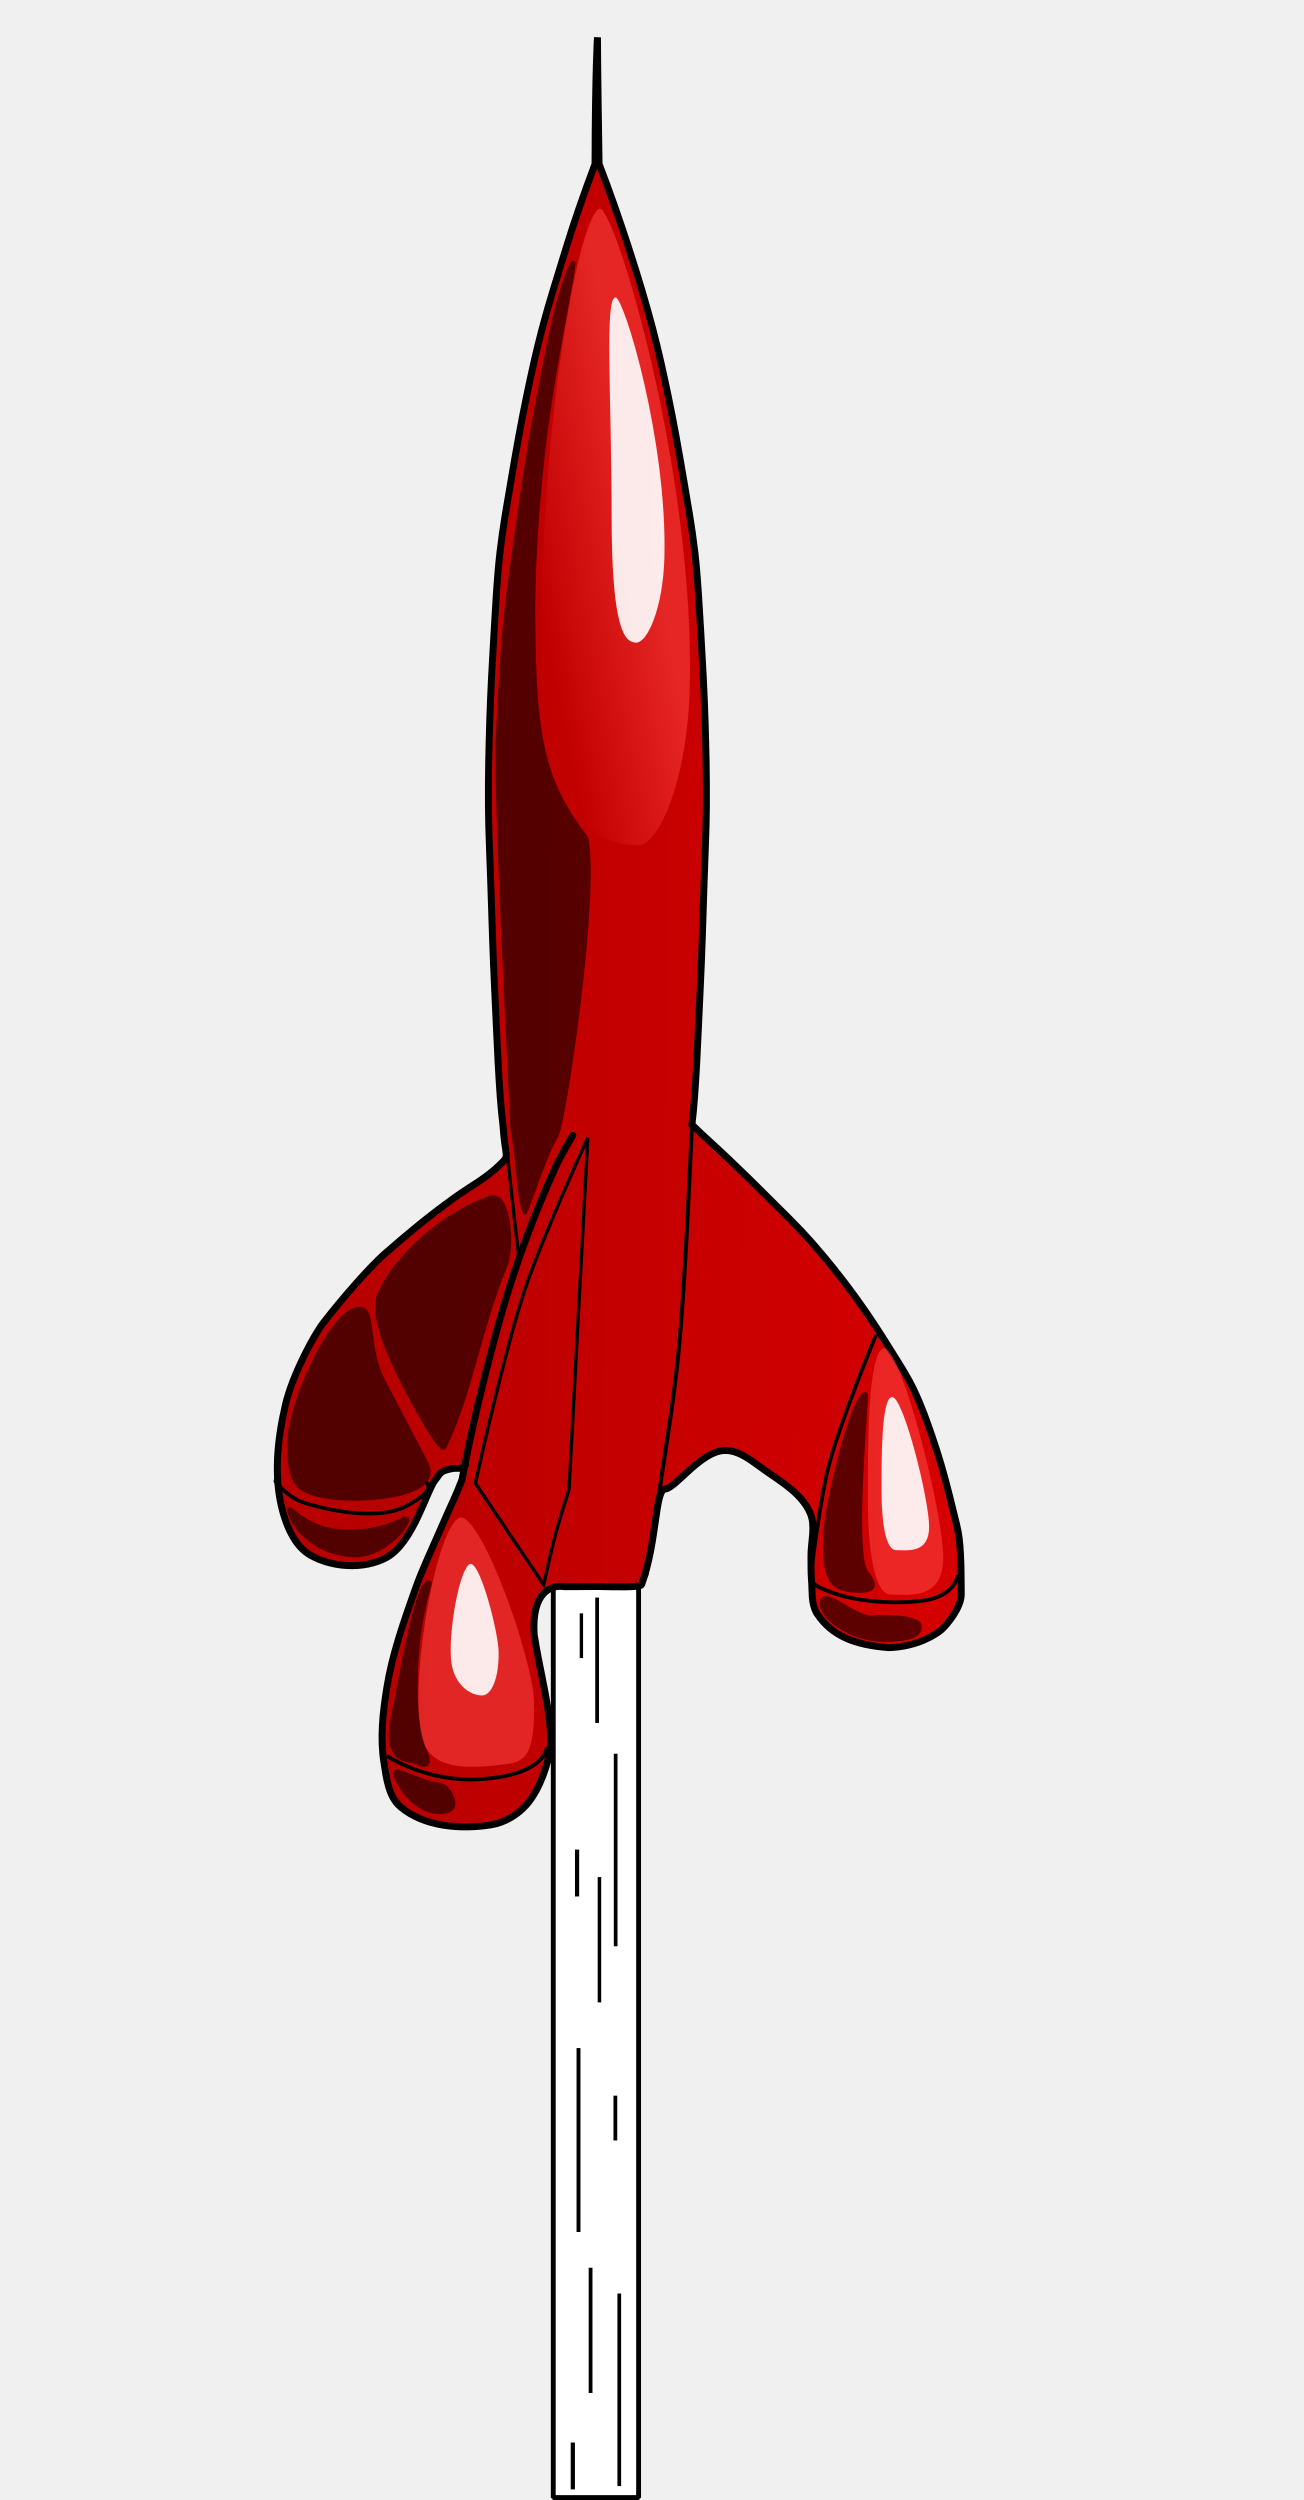
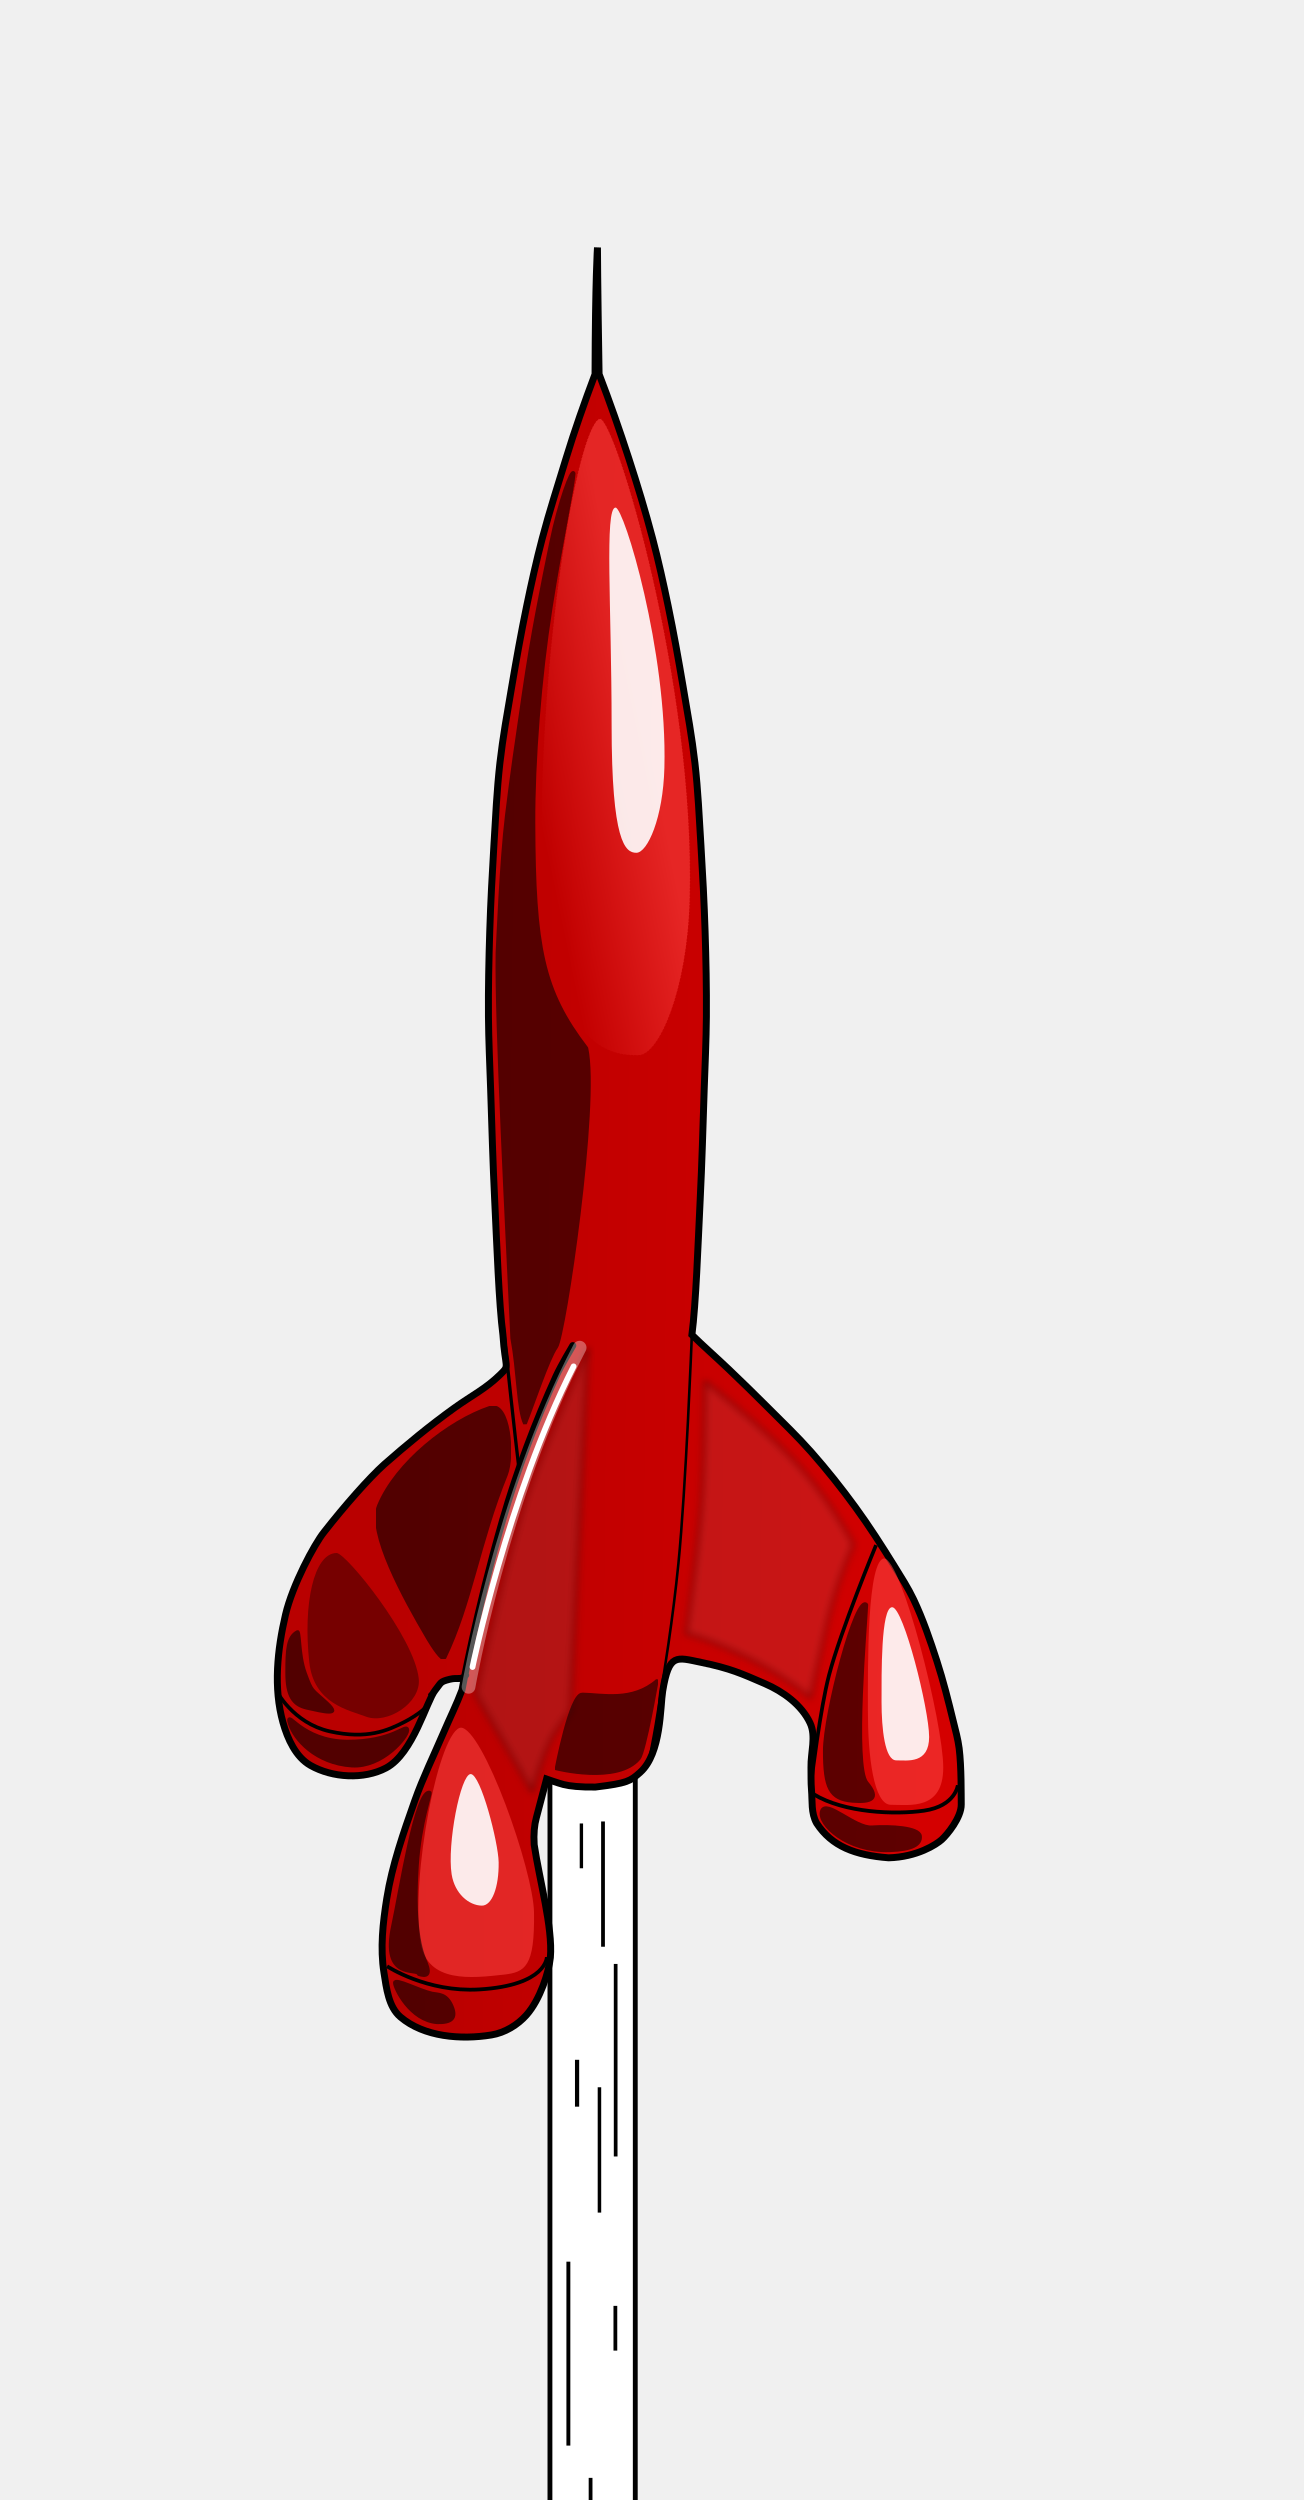
- <svg xmlns="http://www.w3.org/2000/svg" xmlns:xlink="http://www.w3.org/1999/xlink" width="351.635" height="674.349" viewBox="0 0 93.037 178.421" version="1.1" id="svg8">
+ <svg xmlns="http://www.w3.org/2000/svg" xmlns:xlink="http://www.w3.org/1999/xlink" preserveAspectRatio="xMinYMin slice" viewBox="0 -15 93.037 178.421" version="1.1" id="svg8">
  <defs id="defs2">
    <linearGradient id="linearGradient13385">
      <stop style="stop-color:#b90000;stop-opacity:1" offset="0" id="stop13381" />
      <stop style="stop-color:#d40000;stop-opacity:1" offset="1" id="stop13383" />
    </linearGradient>
    <linearGradient id="linearGradient4725">
      <stop style="stop-color:#8d2625;stop-opacity:1;" offset="0" id="stop4721" />
      <stop style="stop-color:#8d2625;stop-opacity:0;" offset="1" id="stop4723" />
    </linearGradient>
    <marker style="overflow:visible" id="marker1312" refX="0" refY="0" orient="auto">
      <path transform="matrix(0.8,0,0,0.8,10,0)" style="fill-rule:evenodd;stroke:#000000;stroke-width:1pt;stroke-opacity:0.99;fill:#8d2625;fill-opacity:1" d="M 0,0 5,-5 -12.5,0 5,5 Z" id="path1310" />
    </marker>
    <marker style="overflow:visible" id="marker1278" refX="0" refY="0" orient="auto">
      <path transform="matrix(0.8,0,0,0.8,10,0)" style="fill-rule:evenodd;stroke:#000000;stroke-width:1pt;stroke-opacity:0.99;fill:#8d2625;fill-opacity:1" d="M 0,0 5,-5 -12.5,0 5,5 Z" id="path1276" />
    </marker>
    <marker style="overflow:visible" id="marker1250" refX="0" refY="0" orient="auto">
      <path transform="matrix(0.8,0,0,0.8,10,0)" style="fill-rule:evenodd;stroke:#000000;stroke-width:1pt" d="M 0,0 5,-5 -12.5,0 5,5 Z" id="path1248" />
    </marker>
    <marker style="overflow:visible" id="Arrow1Lend" refX="0" refY="0" orient="auto">
      <path transform="matrix(-0.8,0,0,-0.8,-10,0)" style="fill-rule:evenodd;stroke:#000000;stroke-width:1pt" d="M 0,0 5,-5 -12.5,0 5,5 Z" id="path957" />
    </marker>
    <marker style="overflow:visible" id="marker1226" refX="0" refY="0" orient="auto">
      <path transform="matrix(0.8,0,0,0.8,10,0)" style="fill-rule:evenodd;stroke:#000000;stroke-width:1pt" d="M 0,0 5,-5 -12.5,0 5,5 Z" id="path1224" />
    </marker>
    <marker style="overflow:visible" id="Arrow1Lstart" refX="0" refY="0" orient="auto">
      <path transform="matrix(0.8,0,0,0.8,10,0)" style="fill-rule:evenodd;stroke:#000000;stroke-width:1pt" d="M 0,0 5,-5 -12.5,0 5,5 Z" id="path954" />
    </marker>
    <filter style="color-interpolation-filters:sRGB" id="filter4423" x="-0.007" width="1.013" y="-0.002" height="1.005">
      <feGaussianBlur stdDeviation="0.02" id="feGaussianBlur4425" />
    </filter>
    <linearGradient xlink:href="#linearGradient4725" id="linearGradient4727" x1="108.269" y1="51.97" x2="99.743" y2="53.741" gradientUnits="userSpaceOnUse" />
    <linearGradient xlink:href="#linearGradient13385" id="linearGradient13379" x1="91.89" y1="83.967" x2="129.578" y2="84.308" gradientUnits="userSpaceOnUse" />
+     <linearGradient xlink:href="#linearGradient4725" id="linearGradient1052" gradientUnits="userSpaceOnUse" x1="108.269" y1="51.97" x2="99.743" y2="53.741" />
+     <filter style="color-interpolation-filters:sRGB" id="filter1132" x="-0.005" width="1.01" y="-0.003" height="1.005">
+       <feGaussianBlur stdDeviation="0.02" id="feGaussianBlur1134" />
+     </filter>
+     <filter style="color-interpolation-filters:sRGB" id="filter1512" x="-0.056" width="1.113" y="-0.03" height="1.06">
+       <feGaussianBlur stdDeviation="0.281" id="feGaussianBlur1514" />
+     </filter>
+     <filter style="color-interpolation-filters:sRGB" id="filter1132-7" x="-0.005" width="1.01" y="-0.003" height="1.005">
+       <feGaussianBlur stdDeviation="0.02" id="feGaussianBlur1134-4" />
+     </filter>
  </defs>
  <g id="layer1" transform="translate(-63.10928,-19.15465)" style="display:inline">
    <rect style="opacity:0;fill:#008000;fill-opacity:1;stroke:#000000;stroke-width:0.997;stroke-linecap:round;stroke-linejoin:bevel;stroke-miterlimit:4;stroke-dasharray:none;stroke-opacity:1" id="rect1377" width="92.039" height="18.949" x="63.608" y="132.176" />
-     <rect style="opacity:1;fill:#ffffff;fill-opacity:1;stroke:#000000;stroke-width:0.346;stroke-linecap:round;stroke-linejoin:bevel;stroke-miterlimit:4;stroke-dasharray:none;stroke-opacity:1" id="rect896" width="6.09" height="74.071" x="102.595" y="123.332" />
-     <path id="path867" d="m 96.347,123.706 c -0.338,0.4 -0.526,0.143 -1.15,0.298 -0.721,0.18 -0.59,0.244 -1.029,0.779 -0.605,0.736 -1.573,4.524 -3.507,5.548 -1.588,0.841 -3.826,0.708 -5.389,-0.179 -1.053,-0.598 -1.637,-1.889 -1.965,-3.055 -0.695,-2.472 -0.406,-5.201 0.178,-7.702 0.494,-2.112 2.053,-5.031 2.749,-5.897 1.474,-1.886 3.227,-3.873 4.292,-4.829 1.576,-1.384 3.215,-2.747 5.011,-4.034 1.264,-0.905 2.227,-1.362 3.261,-2.371 0.731,-0.713 0.364,-0.372 0.204,-2.844 -0.288,-2.232 -0.431,-6.401 -0.588,-9.604 -0.13,-2.656 -0.202,-5.315 -0.291,-7.973 -0.057,-1.708 -0.141,-3.416 -0.154,-5.124 -0.015,-2.036 0.028,-4.073 0.093,-6.108 0.065,-2.052 0.173,-4.102 0.297,-6.151 0.119,-1.958 0.208,-3.921 0.43,-5.87 0.205,-1.805 0.529,-3.595 0.834,-5.387 0.329,-1.937 0.674,-3.872 1.073,-5.795 0.335,-1.615 0.691,-3.227 1.111,-4.821 0.505,-1.915 1.116,-3.8 1.692,-5.695 0.598,-1.965 1.327,-4.033 2.077,-6.031 0.02,-6.861 0.174,-9.042 0.174,-9.042 0,0 0.003,2.254 0.115,9.036 0.776,2.018 1.469,4.008 2.128,6.038 0.611,1.884 1.187,3.78 1.692,5.695 0.42,1.595 0.776,3.207 1.111,4.821 0.399,1.924 0.744,3.859 1.073,5.795 0.304,1.791 0.628,3.581 0.834,5.387 0.222,1.949 0.311,3.912 0.43,5.87 0.125,2.049 0.232,4.099 0.297,6.151 0.065,2.035 0.108,4.072 0.093,6.108 -0.013,1.709 -0.097,3.416 -0.154,5.124 -0.088,2.658 -0.161,5.317 -0.291,7.973 -0.156,3.204 -0.3,7.372 -0.588,9.604 0.729,0.721 1.762,1.628 2.629,2.456 0.941,0.899 1.873,1.806 2.792,2.727 1.044,1.045 2.113,2.067 3.091,3.173 1.114,1.262 2.164,2.583 3.155,3.943 0.989,1.358 1.896,2.775 2.78,4.204 0.484,0.783 0.986,1.56 1.38,2.392 0.667,1.409 1.173,2.892 1.654,4.376 0.459,1.415 0.82,2.861 1.173,4.306 0.157,0.642 0.336,1.282 0.419,1.937 0.166,1.323 0.139,3.292 0.149,3.997 0.014,0.942 -1.021,2.18 -1.392,2.514 -0.385,0.347 -1.763,1.246 -3.792,1.298 -2.395,-0.188 -4.052,-0.812 -5.134,-2.463 -0.415,-0.734 -0.299,-1.585 -0.37,-2.387 -0.047,-0.536 -0.025,-1.076 -0.036,-1.613 -0.023,-1.053 0.361,-2.196 -0.065,-3.159 -0.583,-1.318 -1.953,-2.153 -3.138,-2.973 -0.924,-0.639 -1.911,-1.545 -3.032,-1.472 -1.667,0.108 -3.436,2.703 -4.186,2.754 -0.714,0.049 -0.554,3.77 -1.668,6.818 -0.081,0.222 -2.053,0.151 -3.044,0.133 l -2.453,0.013 c -0.912,-0.155 -2.364,0.335 -2.171,3.41 0.371,2.508 1.338,5.932 1.156,8.052 -0.111,1.049 -0.725,2.993 -1.705,4.103 -0.635,0.719 -1.554,1.271 -2.501,1.426 -2.178,0.355 -4.814,0.148 -6.494,-1.281 -0.857,-0.729 -0.998,-2.052 -1.177,-3.163 -0.28,-1.746 -0.078,-3.555 0.201,-5.302 0.381,-2.385 1.19,-4.688 1.994,-6.965 0.588,-1.665 1.369,-3.256 2.064,-4.88 0.433,-1.012 0.936,-2.025 1.311,-3.032 0,0 0.997,-5.53 2.906,-12.139 1.028,-3.558 2.325,-6.991 3.808,-10.253 0.35,-0.771 1.195,-2.185 1.195,-2.185" style="fill:url(#linearGradient13379);fill-opacity:1;stroke:#000000;stroke-width:0.496;stroke-linecap:round;stroke-linejoin:miter;stroke-miterlimit:4;stroke-dasharray:none;stroke-opacity:1" />
-     <path style="fill:none;stroke:#000000;stroke-width:0.237;stroke-linecap:round;stroke-linejoin:miter;stroke-miterlimit:4;stroke-dasharray:none;stroke-opacity:1" d="m 97.039,125.009 c 0,0 2.043,-9.358 3.556,-13.893 1.229,-3.685 4.467,-10.764 4.467,-10.764 l -1.343,25.116 c 0,0 -0.669,2.09 -0.954,3.149 -0.323,1.203 -0.856,3.639 -0.856,3.639 z" id="path1359" />
+     <rect style="opacity:1;fill:#ffffff;fill-opacity:1;stroke:#000000;stroke-width:0.346;stroke-linecap:round;stroke-linejoin:bevel;stroke-miterlimit:4;stroke-dasharray:none;stroke-opacity:1" id="rect896" width="6.09" height="74.071" x="102.358" y="123.213" />
+     <path id="path867" d="m 96.347,123.706 c -0.338,0.4 -0.526,0.143 -1.15,0.298 -0.721,0.18 -0.59,0.244 -1.029,0.779 -0.605,0.736 -1.573,4.524 -3.507,5.548 -1.588,0.841 -3.826,0.708 -5.389,-0.179 -1.053,-0.598 -1.637,-1.889 -1.965,-3.055 -0.695,-2.472 -0.406,-5.201 0.178,-7.702 0.494,-2.112 2.053,-5.031 2.749,-5.897 1.474,-1.886 3.227,-3.873 4.292,-4.829 1.576,-1.384 3.215,-2.747 5.011,-4.034 1.264,-0.905 2.227,-1.362 3.261,-2.371 0.731,-0.713 0.364,-0.372 0.204,-2.844 -0.288,-2.232 -0.431,-6.401 -0.588,-9.604 -0.13,-2.656 -0.202,-5.315 -0.291,-7.973 -0.057,-1.708 -0.141,-3.416 -0.154,-5.124 -0.015,-2.036 0.028,-4.073 0.093,-6.108 0.065,-2.052 0.173,-4.102 0.297,-6.151 0.119,-1.958 0.208,-3.921 0.43,-5.87 0.205,-1.805 0.529,-3.595 0.834,-5.387 0.329,-1.937 0.674,-3.872 1.073,-5.795 0.335,-1.615 0.691,-3.227 1.111,-4.821 0.505,-1.915 1.116,-3.8 1.692,-5.695 0.598,-1.965 1.327,-4.033 2.077,-6.031 0.02,-6.861 0.174,-9.042 0.174,-9.042 0,0 0.003,2.254 0.115,9.036 0.776,2.018 1.469,4.008 2.128,6.038 0.611,1.884 1.187,3.78 1.692,5.695 0.42,1.595 0.776,3.207 1.111,4.821 0.399,1.924 0.744,3.859 1.073,5.795 0.304,1.791 0.628,3.581 0.834,5.387 0.222,1.949 0.311,3.912 0.43,5.87 0.125,2.049 0.232,4.099 0.297,6.151 0.065,2.035 0.108,4.072 0.093,6.108 -0.013,1.709 -0.097,3.416 -0.154,5.124 -0.088,2.658 -0.161,5.317 -0.291,7.973 -0.156,3.204 -0.3,7.372 -0.588,9.604 0.729,0.721 1.762,1.628 2.629,2.456 0.941,0.899 1.873,1.806 2.792,2.727 1.044,1.045 2.113,2.067 3.091,3.173 1.114,1.262 2.164,2.583 3.155,3.943 0.989,1.358 1.896,2.775 2.78,4.204 0.484,0.783 0.986,1.56 1.38,2.392 0.667,1.409 1.173,2.892 1.654,4.376 0.459,1.415 0.82,2.861 1.173,4.306 0.157,0.642 0.336,1.282 0.419,1.937 0.166,1.323 0.139,3.292 0.149,3.997 0.014,0.942 -1.021,2.18 -1.392,2.514 -0.385,0.347 -1.763,1.246 -3.792,1.298 -2.395,-0.188 -4.052,-0.812 -5.134,-2.463 -0.415,-0.734 -0.299,-1.585 -0.37,-2.387 -0.047,-0.536 -0.025,-1.076 -0.036,-1.613 -0.023,-1.053 0.381,-2.205 -0.065,-3.159 -0.605,-1.292 -1.92,-2.243 -3.23,-2.809 -1.659,-0.716 -2.45,-1.086 -4.534,-1.515 -1.791,-0.369 -2.302,-0.676 -2.754,2.042 -0.181,1.087 -0.088,4.453 -1.609,5.806 -0.707,0.629 -0.915,0.772 -3.194,1.048 -1.059,0.018 -1.872,-0.073 -2.284,-0.183 -0.412,-0.11 -1.202,-0.387 -1.202,-0.387 0,0 -0.579,2.22 -0.725,2.746 -0.147,0.526 -0.206,1.166 -0.158,1.935 0.371,2.508 1.338,5.932 1.156,8.052 -0.111,1.049 -0.725,2.993 -1.705,4.103 -0.635,0.719 -1.554,1.271 -2.501,1.426 -2.178,0.355 -4.814,0.148 -6.494,-1.281 -0.857,-0.729 -0.998,-2.052 -1.177,-3.163 -0.28,-1.746 -0.078,-3.555 0.201,-5.302 0.381,-2.385 1.19,-4.688 1.994,-6.965 0.588,-1.665 1.369,-3.256 2.064,-4.88 0.433,-1.012 0.936,-2.025 1.311,-3.032 0,0 0.997,-5.53 2.906,-12.139 1.028,-3.558 2.325,-6.991 3.808,-10.253 0.35,-0.771 1.195,-2.185 1.195,-2.185" style="fill:url(#linearGradient13379);fill-opacity:1;stroke:#000000;stroke-width:0.496;stroke-linecap:round;stroke-linejoin:miter;stroke-miterlimit:4;stroke-dasharray:none;stroke-opacity:1" />
+     <path style="font-variation-settings:normal;opacity:0.642;vector-effect:none;fill:#796e6e;fill-opacity:0.281;stroke:#000000;stroke-width:0.12;stroke-linecap:round;stroke-linejoin:bevel;stroke-miterlimit:4;stroke-dasharray:0.24, 0.12;stroke-dashoffset:0;stroke-opacity:0.99;filter:url(#filter1512);stop-color:#000000;stop-opacity:1" d="m 97.039,125.009 c 0,0 2.043,-9.358 3.556,-13.893 1.229,-3.685 4.467,-10.764 4.467,-10.764 l -1.253,25.923 c 0,0 -1.017,1.318 -1.392,2.055 -0.593,1.167 -1.33,3.695 -1.33,3.695 z" id="path1359" />
    <path style="fill:none;stroke:#000000;stroke-width:0.271px;stroke-linecap:butt;stroke-linejoin:miter;stroke-opacity:1" d="m 90.731,144.481 c 0,0 2.831,1.882 6.589,1.656 4.823,-0.29 4.817,-2.317 4.817,-2.317" id="path1361" />
-     <path style="fill:none;stroke:#000000;stroke-width:0.284px;stroke-linecap:butt;stroke-linejoin:miter;stroke-opacity:1" d="m 112.479,99.58 c 0,0 -0.418,10.793 -0.953,16.168 -0.382,3.837 -1.043,7.646 -1.609,11.464 -0.219,1.475 -0.692,4.421 -0.692,4.421" id="path1363" />
+     <path style="fill:none;stroke:#000000;stroke-width:0.184;stroke-linecap:butt;stroke-linejoin:miter;stroke-opacity:1;stroke-miterlimit:4;stroke-dasharray:none;stroke-dashoffset:0" d="m 112.479,99.58 c 0,0 -0.418,10.793 -0.953,16.168 -0.382,3.837 -0.984,7.656 -1.609,11.464 -0.155,0.946 -0.532,2.825 -0.532,2.825" id="path1363" />
    <path style="fill:none;stroke:#000000;stroke-width:0.236px;stroke-linecap:butt;stroke-linejoin:miter;stroke-opacity:1" d="m 99.013,98.662 c 0.831,7.903 1.131,10.289 1.131,10.289" id="path1367" />
    <path style="fill:none;stroke:#000000;stroke-width:0.275px;stroke-linecap:butt;stroke-linejoin:miter;stroke-opacity:1" d="m 121.192,132.215 c 2.163,1.321 5.803,1.464 7.865,1.163 2.255,-0.329 2.413,-1.819 2.413,-1.819" id="path1369" />
    <path style="fill:none;stroke:#000000;stroke-width:0.265px;stroke-linecap:butt;stroke-linejoin:miter;stroke-opacity:1" d="m 125.631,114.426 c 0,0 -2.521,6.098 -3.355,9.28 -0.624,2.379 -1.218,7.278 -1.218,7.278" id="path1371" />
    <path style="opacity:0;fill:#000000;fill-opacity:1;stroke:#000000;stroke-width:0.118;stroke-linecap:round;stroke-linejoin:bevel;stroke-miterlimit:4;stroke-dasharray:none;stroke-opacity:1" d="m 196.297,106.092 c 0,-0.048 1.099,-3.457 2.218,-6.879 2.181,-6.67 2.983,-9.268 3.903,-12.637 l 0.379,-1.387 V 69.466 53.744 h 0.594 0.594 v 15.76 15.76 l 0.193,0.724 c 0.876,3.295 2.024,7.018 4.309,13.974 0.339,1.031 0.886,2.719 1.216,3.75 0.33,1.031 0.64,1.995 0.688,2.141 l 0.087,0.266 h -7.09 c -3.899,0 -7.09,-0.012 -7.09,-0.027 z" id="path1381" transform="matrix(0.2645833,0,0,0.2645833,51.93771,8.483553)" />
    <path style="opacity:0;fill:#000000;fill-opacity:1;stroke:#000000;stroke-width:0.118;stroke-linecap:round;stroke-linejoin:bevel;stroke-miterlimit:4;stroke-dasharray:none;stroke-opacity:1" d="m 196.297,106.092 c 0,-0.048 1.099,-3.457 2.218,-6.879 2.181,-6.67 2.983,-9.268 3.903,-12.637 l 0.379,-1.387 V 69.466 53.744 h 0.594 0.594 v 15.76 15.76 l 0.193,0.724 c 0.876,3.295 2.024,7.018 4.309,13.974 0.339,1.031 0.886,2.719 1.216,3.75 0.33,1.031 0.64,1.995 0.688,2.141 l 0.087,0.266 h -7.09 c -3.899,0 -7.09,-0.012 -7.09,-0.027 z" id="path1383" transform="matrix(0.2645833,0,0,0.2645833,51.93771,8.483553)" />
    <path style="opacity:0;fill:#000000;fill-opacity:1;stroke:#000000;stroke-width:0.118;stroke-linecap:round;stroke-linejoin:bevel;stroke-miterlimit:4;stroke-dasharray:none;stroke-opacity:1" d="m 196.297,106.092 c 0,-0.048 1.099,-3.457 2.218,-6.879 2.181,-6.67 2.983,-9.268 3.903,-12.637 l 0.379,-1.387 V 69.466 53.744 h 0.594 0.594 v 15.76 15.76 l 0.193,0.724 c 0.876,3.295 2.024,7.018 4.309,13.974 0.339,1.031 0.886,2.719 1.216,3.75 0.33,1.031 0.64,1.995 0.688,2.141 l 0.087,0.266 h -7.09 c -3.899,0 -7.09,-0.012 -7.09,-0.027 z" id="path1385" transform="matrix(0.2645833,0,0,0.2645833,51.93771,8.483553)" />
    <path style="opacity:0;fill:#000000;fill-opacity:1;stroke:#000000;stroke-width:0.03;stroke-linecap:round;stroke-linejoin:bevel;stroke-miterlimit:4;stroke-dasharray:none;stroke-opacity:1" d="m 201.307,90.381 c 0,-0.005 0.066,-0.231 0.147,-0.504 0.421,-1.415 0.868,-3.004 1.195,-4.246 l 0.095,-0.361 1e-5,-2.522 c 0,-1.387 0.005,-3.181 0.01,-3.987 l 0.01,-1.465 h 0.622 0.622 v 3.986 3.986 l 0.165,0.619 c 0.315,1.182 0.718,2.611 1.094,3.879 0.098,0.332 0.179,0.608 0.179,0.613 0,0.006 -0.932,0.01 -2.07,0.01 -1.139,0 -2.07,-0.004 -2.07,-0.009 z" id="path1387" transform="matrix(0.2645833,0,0,0.2645833,51.93771,8.483553)" />
    <path style="opacity:0;fill:#000000;fill-opacity:1;stroke:#000000;stroke-width:0.084;stroke-linecap:round;stroke-linejoin:bevel;stroke-miterlimit:4;stroke-dasharray:none;stroke-opacity:1" d="m 194.824,110.853 c 0.022,-0.067 0.39,-1.265 0.819,-2.663 0.868,-2.835 1.454,-4.672 2.805,-8.795 2.174,-6.635 3.194,-9.949 4.084,-13.272 l 0.247,-0.92 V 79.571 73.939 h 0.597 0.597 l 3e-5,5.624 3e-5,5.624 0.305,1.127 c 0.948,3.5 1.718,5.998 4.004,12.993 1.499,4.586 1.919,5.9 2.834,8.881 0.451,1.47 0.831,2.698 0.843,2.729 0.018,0.046 -0.383,0.057 -2.1,0.057 h -2.122 l -0.227,-0.248 -0.227,-0.248 -0.434,0.055 -0.434,0.055 -0.105,0.193 -0.105,0.193 h -5.711 -5.711 z" id="path1389" transform="matrix(0.2645833,0,0,0.2645833,51.93771,8.483553)" />
    <path style="opacity:0;fill:#000000;fill-opacity:1;stroke:#000000;stroke-width:0.084;stroke-linecap:round;stroke-linejoin:bevel;stroke-miterlimit:4;stroke-dasharray:none;stroke-opacity:1" d="m 199.305,96.759 c 0.081,-0.211 1.189,-3.689 1.596,-5.009 0.515,-1.671 1.244,-4.188 1.63,-5.627 l 0.247,-0.92 V 72.5 59.797 h 0.597 0.597 l 3e-5,12.695 3e-5,12.695 0.305,1.127 c 0.494,1.822 0.968,3.454 1.646,5.657 0.232,0.756 1.474,4.659 1.529,4.806 0.016,0.044 -0.817,0.055 -4.077,0.055 -3.795,0 -4.095,-0.005 -4.069,-0.073 z" id="path1391" transform="matrix(0.2645833,0,0,0.2645833,51.93771,8.483553)" />
    <path style="opacity:0;fill:#000000;fill-opacity:1;stroke:#000000;stroke-width:0.084;stroke-linecap:round;stroke-linejoin:bevel;stroke-miterlimit:4;stroke-dasharray:none;stroke-opacity:1" d="m 199.305,96.759 c 0.081,-0.211 1.189,-3.689 1.596,-5.009 0.515,-1.671 1.244,-4.188 1.63,-5.627 l 0.247,-0.92 V 72.5 59.797 h 0.597 0.597 l 3e-5,12.695 3e-5,12.695 0.305,1.127 c 0.494,1.822 0.968,3.454 1.646,5.657 0.232,0.756 1.474,4.659 1.529,4.806 0.016,0.044 -0.817,0.055 -4.077,0.055 -3.795,0 -4.095,-0.005 -4.069,-0.073 z" id="path1393" transform="matrix(0.2645833,0,0,0.2645833,51.93771,8.483553)" />
    <path style="opacity:0;fill:#000000;fill-opacity:1;stroke:#000000;stroke-width:0.084;stroke-linecap:round;stroke-linejoin:bevel;stroke-miterlimit:4;stroke-dasharray:none;stroke-opacity:1" d="m 199.305,96.759 c 0.081,-0.211 1.189,-3.689 1.596,-5.009 0.515,-1.671 1.244,-4.188 1.63,-5.627 l 0.247,-0.92 V 72.5 59.797 h 0.597 0.597 l 3e-5,12.695 3e-5,12.695 0.305,1.127 c 0.494,1.822 0.968,3.454 1.646,5.657 0.232,0.756 1.474,4.659 1.529,4.806 0.016,0.044 -0.817,0.055 -4.077,0.055 -3.795,0 -4.095,-0.005 -4.069,-0.073 z" id="path1395" transform="matrix(0.2645833,0,0,0.2645833,51.93771,8.483553)" />
    <path style="opacity:0;fill:#000000;fill-opacity:1;stroke:#000000;stroke-width:0.084;stroke-linecap:round;stroke-linejoin:bevel;stroke-miterlimit:4;stroke-dasharray:none;stroke-opacity:1" d="m 199.305,96.759 c 0.081,-0.211 1.189,-3.689 1.596,-5.009 0.515,-1.671 1.244,-4.188 1.63,-5.627 l 0.247,-0.92 V 72.5 59.797 h 0.597 0.597 l 3e-5,12.695 3e-5,12.695 0.305,1.127 c 0.494,1.822 0.968,3.454 1.646,5.657 0.232,0.756 1.474,4.659 1.529,4.806 0.016,0.044 -0.817,0.055 -4.077,0.055 -3.795,0 -4.095,-0.005 -4.069,-0.073 z" id="path1397" transform="matrix(0.2645833,0,0,0.2645833,51.93771,8.483553)" />
    <path style="opacity:0;fill:#000000;fill-opacity:1;stroke:#000000;stroke-width:0.084;stroke-linecap:round;stroke-linejoin:bevel;stroke-miterlimit:4;stroke-dasharray:none;stroke-opacity:1" d="m 199.305,96.759 c 0.081,-0.211 1.189,-3.689 1.596,-5.009 0.515,-1.671 1.244,-4.188 1.63,-5.627 l 0.247,-0.92 V 72.5 59.797 h 0.597 0.597 l 3e-5,12.695 3e-5,12.695 0.305,1.127 c 0.494,1.822 0.968,3.454 1.646,5.657 0.232,0.756 1.474,4.659 1.529,4.806 0.016,0.044 -0.817,0.055 -4.077,0.055 -3.795,0 -4.095,-0.005 -4.069,-0.073 z" id="path1399" transform="matrix(0.2645833,0,0,0.2645833,51.93771,8.483553)" />
    <path style="opacity:0;fill:#000000;fill-opacity:1;stroke:#000000;stroke-width:0.334;stroke-linecap:round;stroke-linejoin:bevel;stroke-miterlimit:4;stroke-dasharray:none;stroke-opacity:1" d="m 178.133,189.182 c 0.044,-0.267 0.206,-1.48 0.36,-2.696 0.874,-6.882 4.449,-27.571 6.537,-37.83 1.971,-9.687 3.982,-18.063 6.026,-25.099 1.677,-5.773 5.768,-18.987 7.938,-25.636 1.031,-3.16 2.308,-7.25 2.837,-9.088 l 0.963,-3.343 V 69.279 c 0,-8.916 0.051,-16.579 0.112,-17.031 0.098,-0.713 0.167,-0.82 0.53,-0.82 h 0.418 l 8.8e-4,16.838 8.9e-4,16.838 1.048,3.624 c 0.576,1.993 2.041,6.687 3.256,10.43 7.554,23.282 10.441,33.922 13.895,51.204 2.403,12.026 6.548,36.597 6.548,38.818 v 0.488 h -3.868 -3.868 l -0.114,-8.441 c -0.208,-15.408 -0.504,-21.834 -1.265,-27.445 -0.513,-3.785 -2.886,-17.95 -3.61,-21.551 -1.333,-6.63 -2.751,-11.524 -4.43,-15.287 -1.635,-3.664 -3.62,-6.471 -4.576,-6.471 -0.434,0 -0.553,0.137 -1.033,1.193 -2.148,4.724 -2.764,11.506 -2.358,25.942 0.112,3.986 0.281,12.259 0.376,18.385 0.207,13.367 0.644,27.588 0.991,32.218 l 0.109,1.458 h -13.452 -13.452 z" id="path1401" transform="matrix(0.2645833,0,0,0.2645833,51.93771,8.483553)" />
    <path style="opacity:0;fill:#000000;fill-opacity:1;stroke:#000000;stroke-width:0.334;stroke-linecap:round;stroke-linejoin:bevel;stroke-miterlimit:4;stroke-dasharray:none;stroke-opacity:1" d="m 178.133,189.182 c 0.044,-0.267 0.206,-1.48 0.36,-2.696 0.874,-6.882 4.449,-27.571 6.537,-37.83 1.971,-9.687 3.982,-18.063 6.026,-25.099 1.677,-5.773 5.768,-18.987 7.938,-25.636 1.031,-3.16 2.308,-7.25 2.837,-9.088 l 0.963,-3.343 V 69.279 c 0,-8.916 0.051,-16.579 0.112,-17.031 0.098,-0.713 0.167,-0.82 0.53,-0.82 h 0.418 l 8.8e-4,16.838 8.9e-4,16.838 1.048,3.624 c 0.576,1.993 2.041,6.687 3.256,10.43 7.554,23.282 10.441,33.922 13.895,51.204 2.403,12.026 6.548,36.597 6.548,38.818 v 0.488 h -3.868 -3.868 l -0.114,-8.441 c -0.208,-15.408 -0.504,-21.834 -1.265,-27.445 -0.513,-3.785 -2.886,-17.95 -3.61,-21.551 -1.333,-6.63 -2.751,-11.524 -4.43,-15.287 -1.635,-3.664 -3.62,-6.471 -4.576,-6.471 -0.434,0 -0.553,0.137 -1.033,1.193 -2.148,4.724 -2.764,11.506 -2.358,25.942 0.112,3.986 0.281,12.259 0.376,18.385 0.207,13.367 0.644,27.588 0.991,32.218 l 0.109,1.458 h -13.452 -13.452 z" id="path1403" transform="matrix(0.2645833,0,0,0.2645833,51.93771,8.483553)" />
    <path style="fill:none;stroke:#000000;stroke-width:0.265px;stroke-linecap:butt;stroke-linejoin:miter;stroke-opacity:1" d="m 107.048,144.317 c 0,13.742 0,13.742 0,13.742" id="path5902" />
    <path style="fill:none;stroke:#000000;stroke-width:0.25;stroke-linecap:butt;stroke-linejoin:miter;stroke-miterlimit:4;stroke-dasharray:none;stroke-opacity:1" d="m 105.891,153.119 c 0,8.944 0,8.944 0,8.944" id="path5902-6" />
    <path style="fill:none;stroke:#000000;stroke-width:0.3;stroke-linecap:butt;stroke-linejoin:miter;stroke-miterlimit:4;stroke-dasharray:none;stroke-opacity:1" d="m 104.294,151.159 c 0,3.344 0,3.344 0,3.344" id="path5902-6-9" />
-     <path style="fill:none;stroke:#000000;stroke-width:0.28;stroke-linecap:butt;stroke-linejoin:miter;stroke-miterlimit:4;stroke-dasharray:none;stroke-opacity:1" d="m 104.396,178.451 c 0,-13.128 0,-13.128 0,-13.128" id="path5902-8" />
+     <path style="fill:none;stroke:#000000;stroke-width:0.28;stroke-linecap:butt;stroke-linejoin:miter;stroke-miterlimit:4;stroke-dasharray:none;stroke-opacity:1" d="m 103.673,178.694 c 0,-13.128 0,-13.128 0,-13.128" id="path5902-8" />
    <path style="fill:none;stroke:#000000;stroke-width:0.27;stroke-linecap:butt;stroke-linejoin:miter;stroke-miterlimit:4;stroke-dasharray:none;stroke-opacity:1" d="m 107.027,171.915 c 0,-3.194 0,-3.194 0,-3.194" id="path5902-6-9-3" />
    <path style="fill:none;stroke:#000000;stroke-width:0.239;stroke-linecap:butt;stroke-linejoin:miter;stroke-miterlimit:4;stroke-dasharray:none;stroke-opacity:1" d="m 104.603,137.488 c 0,-3.194 0,-3.194 0,-3.194" id="path5902-6-9-3-3" />
-     <path style="fill:none;stroke:#000000;stroke-width:0.27;stroke-linecap:butt;stroke-linejoin:miter;stroke-miterlimit:4;stroke-dasharray:none;stroke-opacity:1" d="m 105.726,133.175 c 0,8.944 0,8.944 0,8.944" id="path5902-6-3" />
+     <path style="fill:none;stroke:#000000;stroke-width:0.27;stroke-linecap:butt;stroke-linejoin:miter;stroke-miterlimit:4;stroke-dasharray:none;stroke-opacity:1" d="m 106.145,134.148 c 0,8.944 0,8.944 0,8.944" id="path5902-6-3" />
    <path style="fill:none;stroke:#000000;stroke-width:0.265px;stroke-linecap:butt;stroke-linejoin:miter;stroke-opacity:1" d="m 107.306,182.839 c 0,13.742 0,13.742 0,13.742" id="path5902-7" />
    <path style="fill:none;stroke:#000000;stroke-width:0.3;stroke-linecap:butt;stroke-linejoin:miter;stroke-miterlimit:4;stroke-dasharray:none;stroke-opacity:1" d="m 103.991,193.476 c 0,3.344 0,3.344 0,3.344" id="path5902-6-9-6" />
    <path style="fill:none;stroke:#000000;stroke-width:0.27;stroke-linecap:butt;stroke-linejoin:miter;stroke-miterlimit:4;stroke-dasharray:none;stroke-opacity:1" d="m 105.258,180.998 c 0,8.944 0,8.944 0,8.944" id="path5902-6-3-4" />
    <path id="path3399" style="opacity:1;mix-blend-mode:screen;fill:url(#linearGradient4727);fill-opacity:1;stroke:#000000;stroke-width:0.12;stroke-linecap:round;stroke-linejoin:bevel;stroke-miterlimit:4;stroke-dasharray:0.12, 0.12;stroke-dashoffset:0;stroke-opacity:0.99" d="m 112.387,68.295 c -0.172,6.602 -2.221,11.219 -3.702,11.219 -1.481,0 -6.988,0.185 -6.988,-15.245 0,-15.43 2.771,-30.277 4.252,-30.276 1.113,2.55e-4 6.84,18.912 6.438,34.302 z" />
    <path id="path3404" style="font-variation-settings:normal;opacity:1;mix-blend-mode:screen;vector-effect:none;fill:#8d2625;fill-opacity:1;stroke:#000000;stroke-width:0.12;stroke-linecap:round;stroke-linejoin:bevel;stroke-miterlimit:4;stroke-dasharray:none;stroke-dashoffset:0;stroke-opacity:0.99;stop-color:#000000;stop-opacity:1" d="m 130.487,130.296 c 0,3.153 -2.491,2.723 -3.801,2.723 -1.309,0 -1.696,-3.616 -1.696,-6.77 0,-3.153 -0.082,-10.927 1.227,-10.927 1.309,-1e-5 4.27,11.82 4.27,14.974 z" />
    <path id="path3407" style="font-variation-settings:normal;opacity:1;mix-blend-mode:screen;vector-effect:none;fill:#8d2625;fill-opacity:1;stroke:#000000;stroke-width:0.11;stroke-linecap:round;stroke-linejoin:bevel;stroke-miterlimit:4;stroke-dasharray:none;stroke-dashoffset:0;stroke-opacity:0.99;filter:url(#filter4423);stop-color:#000000;stop-opacity:1" d="m 101.412,140.052 c 0.049,4.106 -0.5,4.569 -1.796,4.757 -1.804,0.261 -4.403,0.673 -4.799,-2.456 -0.611,-4.828 1.056,-16.272 2.365,-16.272 1.309,-1e-5 4.193,10.818 4.23,13.971 z" transform="matrix(1.247561,0,0,0.9467943,-25.22865,8.031695)" />
    <path id="path3409" style="opacity:0.558;mix-blend-mode:multiply;fill:#000000;fill-opacity:1;stroke:#000000;stroke-width:0.268;stroke-linecap:round;stroke-linejoin:bevel" d="m 102.805,100.277 c -0.594,0.821 -1.714,4.225 -2.228,5.474 -0.476,-0.965 -0.474,-3.773 -0.91,-6.094 -0.355,-7.631 -1.144,-22.652 -1.052,-27.511 0.04,-0.622 0.26,-6.47 0.67,-9.813 0.41,-3.342 0.622,-4.667 1.22,-8.789 0.598,-4.122 1.324,-7.658 1.929,-10.619 0.605,-2.961 1.516,-5.384 1.613,-4.976 -0.062,1.05 -0.845,4.55 -1.634,9.559 -0.789,5.009 -1.25,10.956 -1.234,15.41 0.033,8.908 0.646,11.949 3.778,16.049 0.857,3.902 -1.594,20.538 -2.152,21.31 z" />
    <path id="path3415" style="opacity:1;mix-blend-mode:screen;fill:#e6e6e6;fill-opacity:1;stroke:#000000;stroke-width:0;stroke-linecap:round;stroke-linejoin:bevel;stroke-miterlimit:4;stroke-dasharray:none" d="m 110.526,58.945 c -0.093,3.573 -1.202,6.072 -2.003,6.072 -0.801,0 -1.764,-0.783 -1.764,-9.134 0,-8.351 -0.519,-15.503 0.282,-15.503 0.603,1.38e-4 3.702,10.235 3.485,18.565 z" />
    <path id="path3417" style="font-variation-settings:normal;opacity:1;mix-blend-mode:screen;vector-effect:none;fill:#e6e6e6;fill-opacity:1;stroke:#000000;stroke-width:0;stroke-linecap:round;stroke-linejoin:bevel;stroke-miterlimit:4;stroke-dasharray:none;stroke-dashoffset:0;stroke-opacity:1;stop-color:#000000;stop-opacity:1" d="m 98.697,137.05 c 0.027,1.809 -0.481,3.117 -1.201,3.107 -0.93,-0.013 -1.936,-0.859 -2.154,-2.237 -0.336,-2.127 0.639,-7.154 1.359,-7.154 0.72,-1e-5 1.975,4.894 1.995,6.283 z" />
    <path id="path3427" style="font-variation-settings:normal;opacity:1;mix-blend-mode:screen;vector-effect:none;fill:#e6e6e6;fill-opacity:1;stroke:#000000;stroke-width:0;stroke-linecap:round;stroke-linejoin:bevel;stroke-miterlimit:4;stroke-dasharray:none;stroke-dashoffset:0;stroke-opacity:1;stop-color:#000000;stop-opacity:1" d="m 129.42,128.107 c 0,1.948 -1.539,1.682 -2.348,1.682 -0.809,0 -1.048,-2.234 -1.048,-4.181 0,-1.948 -0.051,-6.749 0.758,-6.749 0.809,0 2.637,7.301 2.637,9.249 z" />
-     <path style="display:inline;fill:none;stroke:#000000;stroke-width:0.265px;stroke-linecap:butt;stroke-linejoin:miter;stroke-opacity:1" d="m 82.656,124.758 c 0.013,0.003 0.884,1.203 2.029,1.6 1.145,0.397 4.767,1.312 6.936,0.494 0.837,-0.316 2.61,-1.352 1.884,-1.911" id="path1361-9" />
-     <path id="path4235" style="font-variation-settings:normal;opacity:0.558;vector-effect:none;fill:#000000;fill-opacity:1;stroke:#000000;stroke-width:0.268;stroke-linecap:round;stroke-linejoin:bevel;stroke-miterlimit:4;stroke-dasharray:none;stroke-dashoffset:0;stroke-opacity:1;stop-color:#000000;stop-opacity:1" d="m 93.533,123.556 c 1.34,2.561 -5.202,2.835 -7.329,2.388 -1.904,-0.4 -2.462,-0.884 -2.462,-3.774 -1e-6,-2.89 3.128,-9.725 5.07,-9.617 1.099,0.061 0.352,2.653 1.692,5.214 z" />
+     <path style="display:inline;fill:none;stroke:#000000;stroke-width:0.265px;stroke-linecap:butt;stroke-linejoin:miter;stroke-opacity:1" d="m 82.798,124.775 c 0.013,0.003 1.203,2.361 3.861,2.948 2.658,0.587 4.116,-0.059 5.341,-0.69 0.497,-0.256 2.393,-1.333 1.745,-2.059" id="path1361-9" />
+     <path id="path4235" style="font-variation-settings:normal;opacity:0.558;vector-effect:none;fill:#000000;fill-opacity:1;stroke:#000000;stroke-width:0.148;stroke-linecap:round;stroke-linejoin:bevel;stroke-miterlimit:4;stroke-dasharray:none;stroke-dashoffset:0;stroke-opacity:1;stop-color:#000000;stop-opacity:1" d="m 85.011,126.098 c -1.028,-0.227 -1.464,-0.916 -1.464,-2.553 -10e-7,-1.638 0.036,-2.602 0.782,-2.974 0.266,-0.133 0.095,1.602 0.602,2.984 0.508,1.383 0.418,1.067 1.553,2.122 1.135,1.055 -0.325,0.674 -1.473,0.421 z" />
    <path id="path4235-9" style="font-variation-settings:normal;display:inline;opacity:0.558;vector-effect:none;fill:#000000;fill-opacity:1;stroke:#000000;stroke-width:0.219;stroke-linecap:round;stroke-linejoin:bevel;stroke-miterlimit:4;stroke-dasharray:none;stroke-dashoffset:0;stroke-opacity:1;stop-color:#000000" d="m 92.966,145.057 c -0.003,-0.476 -2.698,0.538 -1.826,-3.471 0.538,-2.474 1.671,-9.892 2.655,-9.51 0.113,0.044 -0.704,2.112 -0.909,5.246 -0.325,4.969 0.452,6.45 0.64,6.916 0.376,0.931 -0.014,1.001 -0.56,0.82 z" />
    <path id="path4277" style="font-variation-settings:normal;opacity:0.558;vector-effect:none;fill:#000000;fill-opacity:1;stroke:#000000;stroke-width:0.244;stroke-linecap:round;stroke-linejoin:bevel;stroke-miterlimit:4;stroke-dasharray:none;stroke-dashoffset:0;stroke-opacity:1;stop-color:#000000;stop-opacity:1" d="m 94.321,148.492 c -1.914,-0.129 -3.04,-2.437 -3.04,-2.825 3e-6,-0.389 1.76,0.563 2.664,0.754 0.452,0.095 1.019,-0.003 1.411,0.915 0.372,0.87 -0.042,1.182 -1.036,1.156 z" />
    <path id="path4277-9" style="font-variation-settings:normal;display:inline;opacity:0.558;vector-effect:none;fill:#000000;fill-opacity:1;stroke:#000000;stroke-width:0.265;stroke-linecap:round;stroke-linejoin:bevel;stroke-miterlimit:4;stroke-dasharray:none;stroke-dashoffset:0;stroke-opacity:1;stop-color:#000000" d="m 128.769,135.195 c 0.066,0.591 -0.546,0.956 -2.154,1.011 -3.056,0.105 -5.144,-1.898 -4.851,-2.787 0.294,-0.889 2.372,1.239 3.579,1.15 1.314,-0.096 3.36,0.034 3.426,0.625 z" />
    <path id="path4235-9-0" style="font-variation-settings:normal;display:inline;opacity:0.558;vector-effect:none;fill:#000000;fill-opacity:1;stroke:#000000;stroke-width:0.232;stroke-linecap:round;stroke-linejoin:bevel;stroke-miterlimit:4;stroke-dasharray:none;stroke-dashoffset:0;stroke-opacity:1;stop-color:#000000" d="m 123.945,132.694 c -1.608,-0.132 -1.988,-0.948 -1.988,-3.582 0,-2.634 2.274,-11.314 2.996,-10.43 -0.052,1.346 -0.956,11.54 0.019,12.698 0.975,1.159 0.33,1.425 -1.028,1.314 z" />
    <path id="path4277-2" style="font-variation-settings:normal;display:inline;opacity:0.558;vector-effect:none;fill:#000000;fill-opacity:1;stroke:#000000;stroke-width:0.313;stroke-linecap:round;stroke-linejoin:bevel;stroke-miterlimit:4;stroke-dasharray:none;stroke-dashoffset:0;stroke-opacity:1;stop-color:#000000" d="m 92.157,127.633 c 1.3e-5,0.482 -1.781,2.64 -3.934,2.505 -2.543,-0.159 -4.083,-1.883 -4.407,-2.981 -0.324,-1.098 0.765,1.298 4.074,1.316 3.281,0.018 4.267,-1.322 4.267,-0.84 z" />
-     <path id="path4235-1" style="font-variation-settings:normal;display:inline;opacity:0.558;vector-effect:none;fill:#000000;fill-opacity:1;stroke:#000000;stroke-width:0.268;stroke-linecap:round;stroke-linejoin:bevel;stroke-miterlimit:4;stroke-dasharray:none;stroke-dashoffset:0;stroke-opacity:1;stop-color:#000000" d="m 94.832,122.452 c -0.137,0.283 -0.864,-0.838 -1.166,-1.35 -1.715,-2.904 -4.291,-7.616 -3.512,-9.489 1.264,-3.04 4.983,-6.001 7.935,-6.992 1.354,-0.455 1.664,3.457 1.128,4.78 -1.969,4.858 -2.517,9.191 -4.385,13.051 z" />
+     <path id="path4235-1" style="font-variation-settings:normal;display:inline;opacity:0.558;vector-effect:none;fill:#000000;fill-opacity:1;stroke:#000000;stroke-width:0.268;stroke-linecap:round;stroke-linejoin:bevel;stroke-miterlimit:4;stroke-dasharray:none;stroke-dashoffset:0;stroke-opacity:1;filter:url(#filter1132);stop-color:#000000;stop-opacity:1" d="m 94.832,122.452 c -0.137,0.283 -0.864,-0.838 -1.166,-1.35 -1.715,-2.904 -4.291,-7.616 -3.512,-9.489 1.264,-3.04 4.983,-6.001 7.935,-6.992 1.354,-0.455 1.664,3.457 1.128,4.78 -1.969,4.858 -2.517,9.191 -4.385,13.051 z" />
+     <path style="fill:none;stroke:#ffffff;stroke-width:0.413;stroke-linecap:round;stroke-linejoin:miter;stroke-miterlimit:4;stroke-dasharray:none;stroke-opacity:1;paint-order:stroke fill markers" d="m 104.046,101.67 c -4.726,9.331 -7.214,21.457 -7.214,21.457" id="path1021" />
+     <path style="opacity:1;mix-blend-mode:screen;fill:none;stroke:#ffffff;stroke-width:0.978;stroke-linecap:round;stroke-linejoin:miter;stroke-miterlimit:4;stroke-dasharray:none;stroke-opacity:0.342;paint-order:stroke fill markers" d="m 104.478,100.334 c -5.597,10.748 -7.931,24.208 -7.931,24.208" id="path1023" />
+     <ellipse style="font-variation-settings:normal;opacity:0;vector-effect:none;fill:url(#linearGradient1052);fill-opacity:1;stroke:#000000;stroke-width:0.454;stroke-linecap:round;stroke-linejoin:bevel;stroke-miterlimit:4;stroke-dasharray:0.454, 0.907;stroke-dashoffset:0;stroke-opacity:0.99;paint-order:stroke fill markers;filter:url(#filter4423);stop-color:#000000;stop-opacity:1" id="path1050" cx="159.632" cy="410.647" transform="matrix(0.2645833,0,0,0.2645833,62.99791,20.85669)" rx="15.147" ry="7.651" />
+     <path style="font-variation-settings:normal;opacity:0.642;vector-effect:none;fill:#b17575;fill-opacity:0.281;fill-rule:nonzero;stroke:#000000;stroke-width:0.12;stroke-linecap:round;stroke-linejoin:bevel;stroke-miterlimit:4;stroke-dasharray:0.239, 0.12;stroke-dashoffset:0;stroke-opacity:0.99;filter:url(#filter1512);stop-color:#000000;stop-opacity:1" d="m 113.406,102.744 c 0,0 3.906,2.994 6.415,5.636 2.509,2.642 4.207,5.887 4.207,5.887 0,0 -1.238,2.707 -1.906,5.663 -0.668,2.956 -1.175,5.204 -1.175,5.204 0,0 -1.94,-1.685 -5.06,-3.108 -3.12,-1.423 -3.826,-1.409 -3.826,-1.409 0,0 0.865,-6.152 1.088,-9.132 0.223,-2.979 0.256,-8.741 0.256,-8.741 z" id="path1054" transform="matrix(0.9981996,0,0,1.009098,0.2208474,-0.9322822)" />
+     <path id="path3407-1" style="font-variation-settings:normal;display:inline;opacity:0.558;mix-blend-mode:multiply;vector-effect:none;fill:#585858;fill-opacity:1;stroke:none;stroke-width:0.246;stroke-linecap:round;stroke-linejoin:bevel;stroke-miterlimit:4;stroke-dasharray:none;stroke-dashoffset:0;stroke-opacity:1;filter:url(#filter1132);stop-color:#000000;stop-opacity:1" d="m 101.532,139.466 c 0.143,1.82 -1.807,3.463 -3.025,2.851 -0.995,-0.499 -2.979,-0.959 -3.239,-4.112 -0.362,-4.383 0.254,-8.198 1.563,-8.22 0.526,-0.009 4.454,6.344 4.701,9.481 z" transform="matrix(1.247561,0,0,0.9467943,-33.67146,-8.079448)" />
+     <path id="path4235-1-2" style="font-variation-settings:normal;display:inline;opacity:0.558;vector-effect:none;fill:#000000;fill-opacity:1;stroke:#000000;stroke-width:0.268;stroke-linecap:round;stroke-linejoin:bevel;stroke-miterlimit:4;stroke-dasharray:none;stroke-dashoffset:0;stroke-opacity:1;filter:url(#filter1132-7);stop-color:#000000" d="m 102.876,135.446 c 0,0 1.302,-14.126 2.436,-14.091 1.758,0.054 4.601,1.461 6.869,-2.557 0,0 -1.142,13.415 -1.679,14.739 -1.969,4.858 -7.626,1.909 -7.626,1.909 z" transform="matrix(0.7779847,0,0,0.3854384,22.75145,78.23214)" />
  </g>
</svg>
